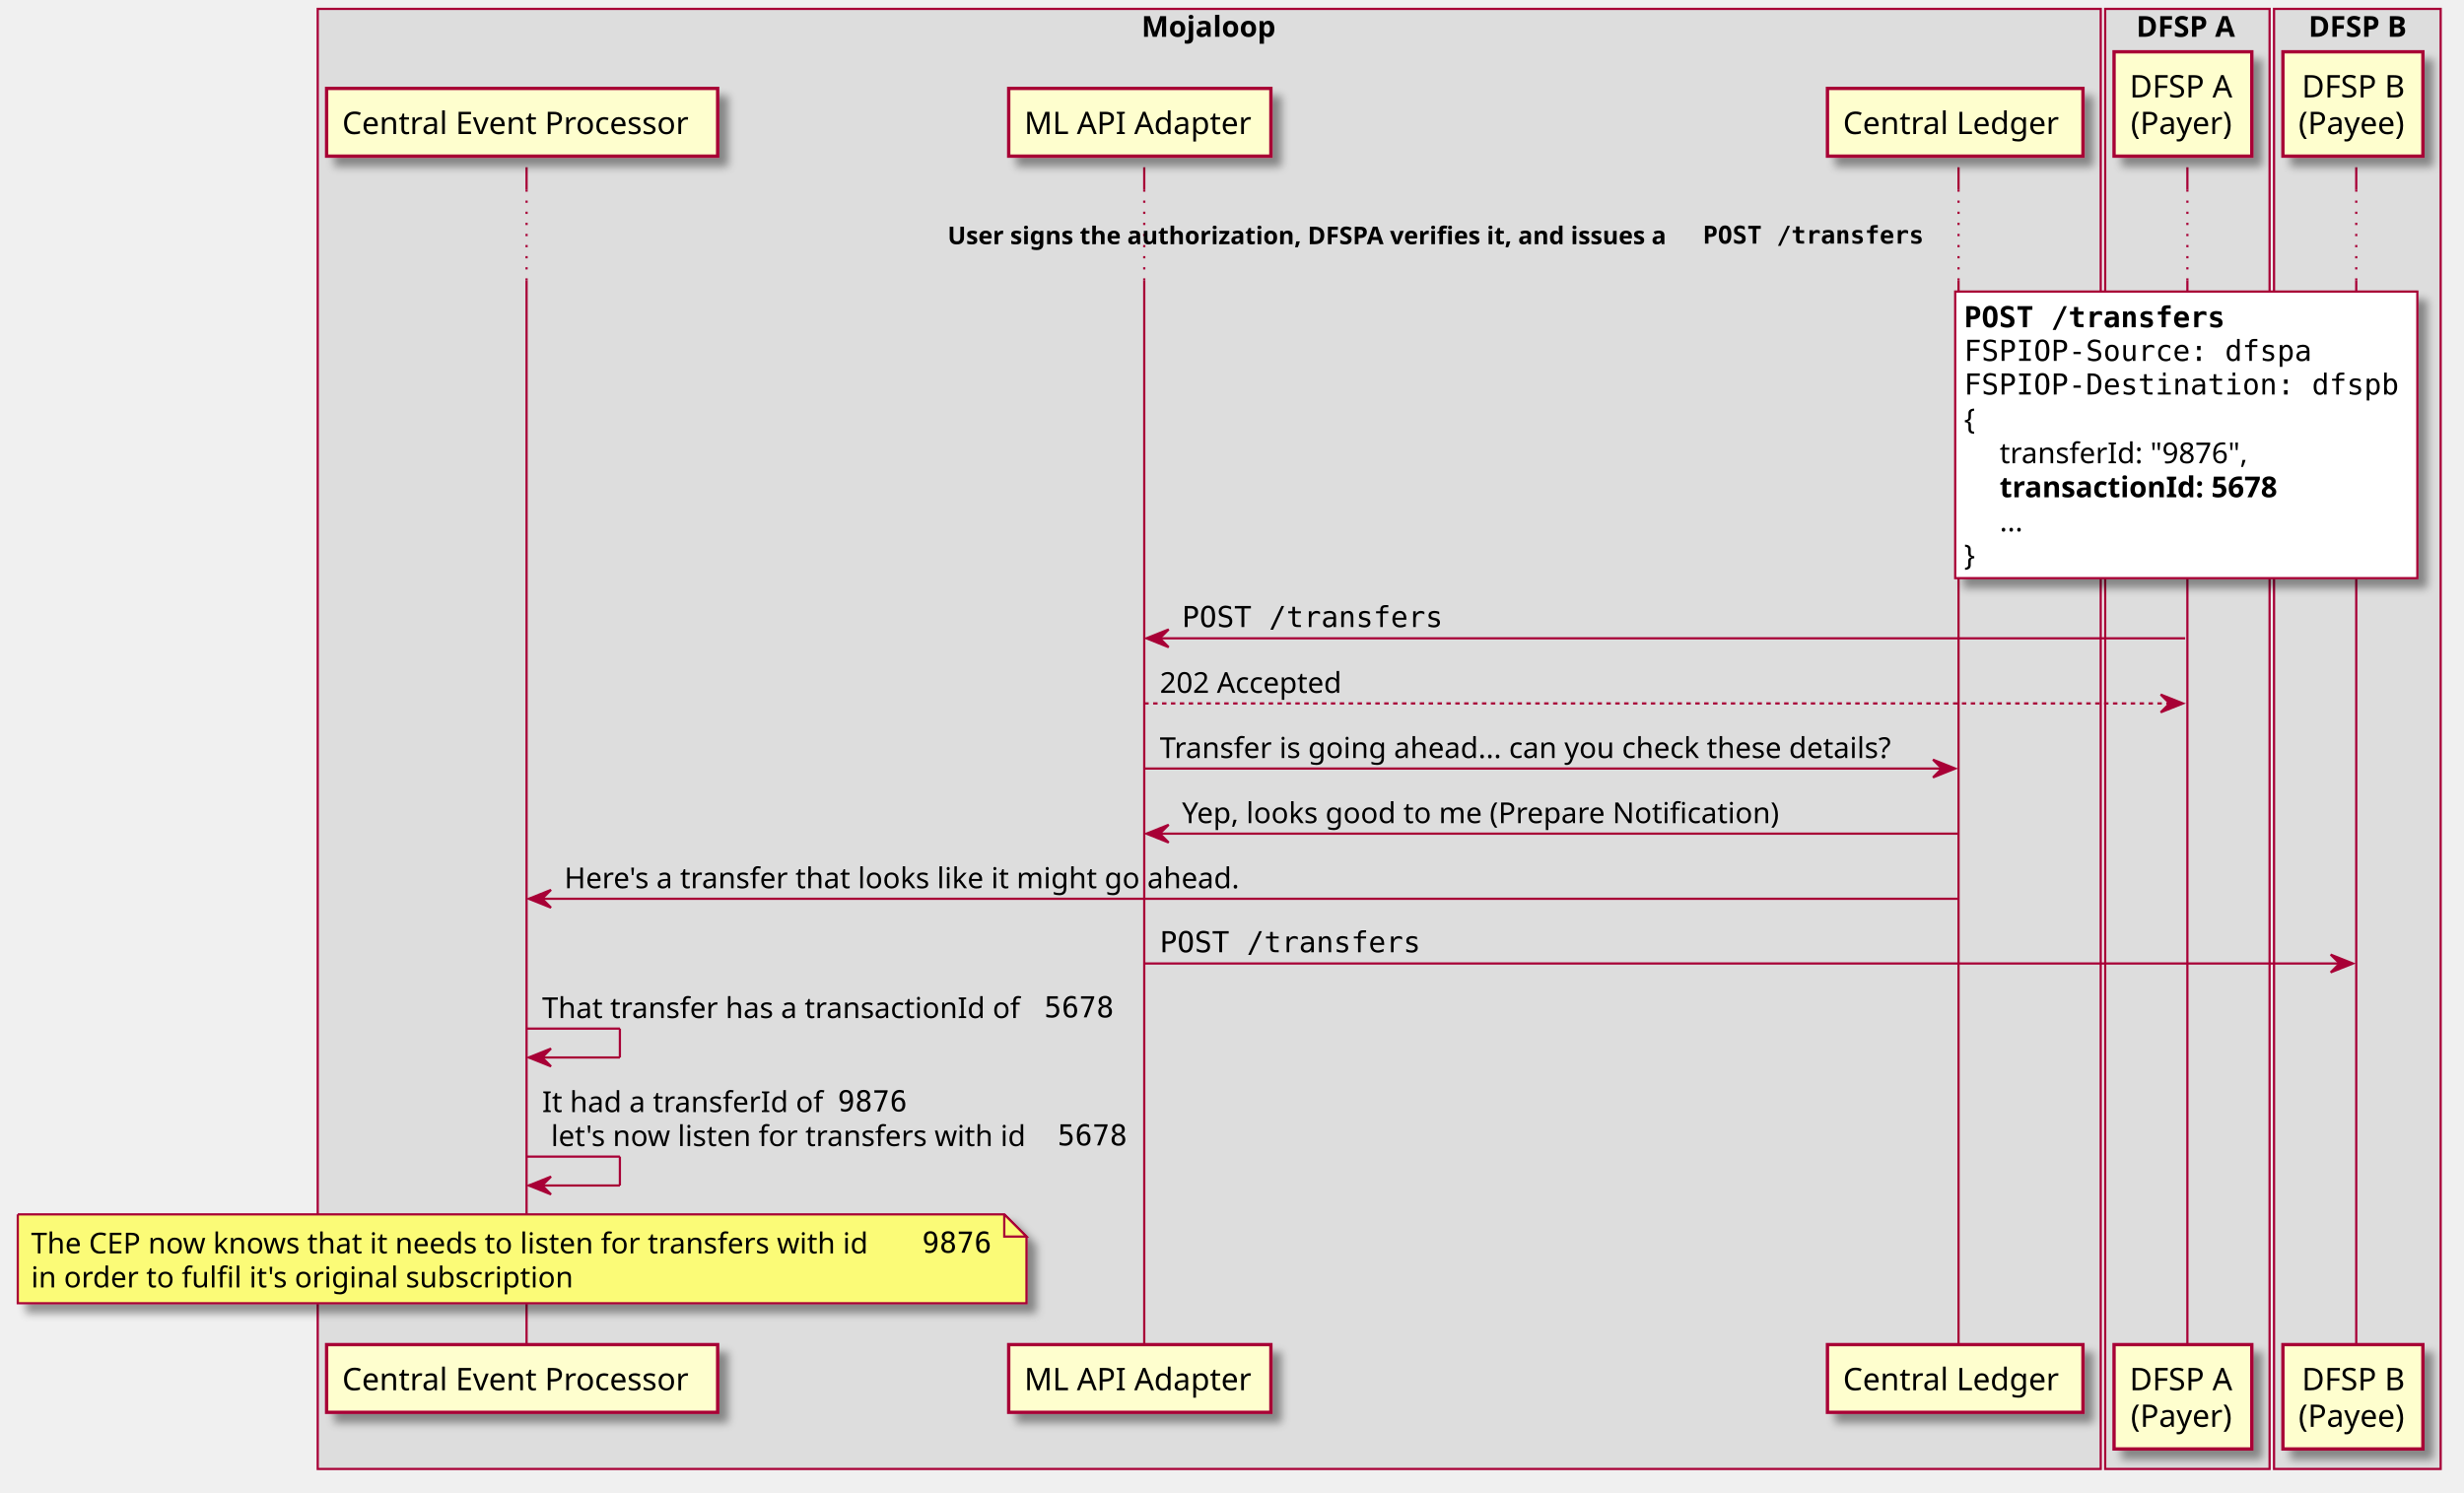
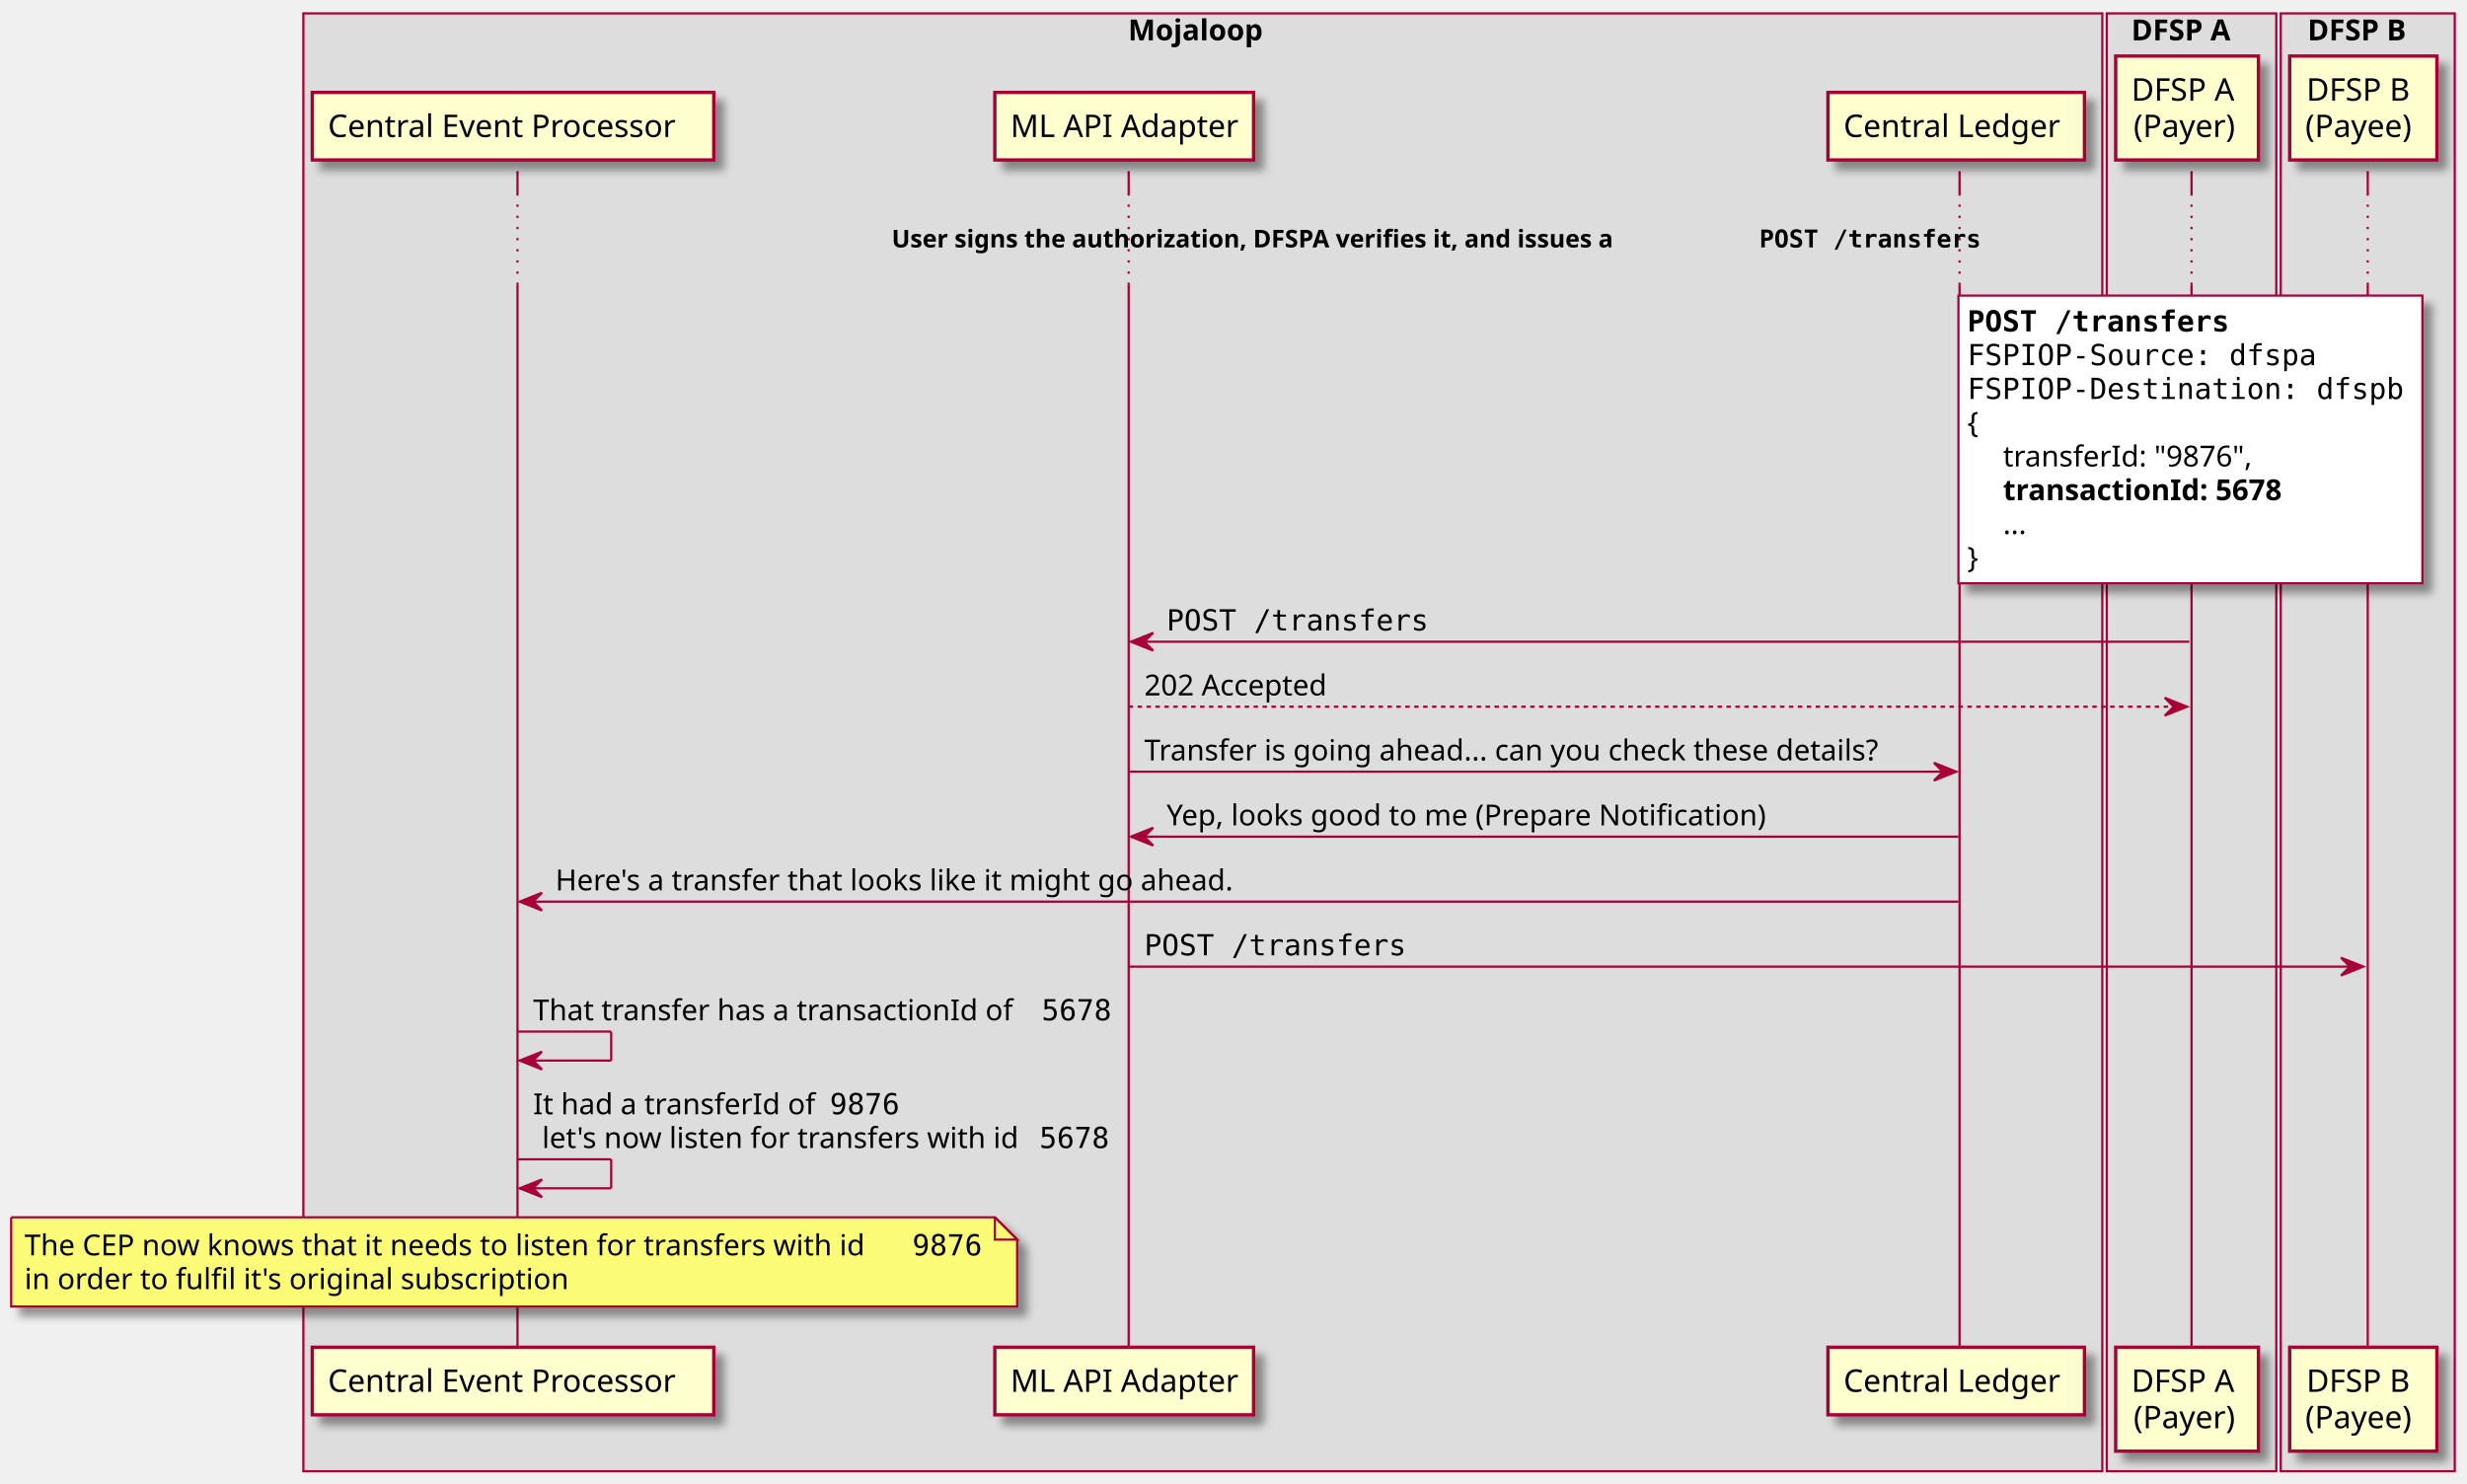
- <svg xmlns="http://www.w3.org/2000/svg" contentScriptType="application/ecmascript" contentStyleType="text/css" height="672px" preserveAspectRatio="none" style="width:1109px;height:672px;" version="1.1" viewBox="0 0 1109 672" width="1109px" zoomAndPan="magnify">
+ <svg xmlns="http://www.w3.org/2000/svg" height="665" preserveAspectRatio="none" style="width:1106px;height:665px" width="1106">
  <defs>
-     <filter height="300%" id="f1x6vhi4crozi8" width="300%" x="-1" y="-1">
-       <feGaussianBlur result="blurOut" stdDeviation="2.0" />
-       <feColorMatrix in="blurOut" result="blurOut2" type="matrix" values="0 0 0 0 0 0 0 0 0 0 0 0 0 0 0 0 0 0 .4 0" />
-       <feOffset dx="4.0" dy="4.0" in="blurOut2" result="blurOut3" />
-       <feBlend in="SourceGraphic" in2="blurOut3" mode="normal" />
+     <filter height="300%" id="a" width="300%" x="-1" y="-1">
+       <feGaussianBlur result="blurOut" stdDeviation="2" />
+       <feColorMatrix in="blurOut" result="blurOut2" values="0 0 0 0 0 0 0 0 0 0 0 0 0 0 0 0 0 0 .4 0" />
+       <feOffset dx="4" dy="4" in="blurOut2" result="blurOut3" />
+       <feBlend in="SourceGraphic" in2="blurOut3" />
    </filter>
  </defs>
-   <g>
-     <rect fill="#DDDDDD" height="657.231" style="stroke: #A80036; stroke-width: 1.0;" width="802.5" x="143" y="4" />
-     <text fill="#000000" font-family="sans-serif" font-size="13" font-weight="bold" lengthAdjust="spacingAndGlyphs" textLength="61" x="513.75" y="16.568">Mojaloop</text>
-     <rect fill="#DDDDDD" height="657.231" style="stroke: #A80036; stroke-width: 1.0;" width="74" x="947.5" y="4" />
-     <text fill="#000000" font-family="sans-serif" font-size="13" font-weight="bold" lengthAdjust="spacingAndGlyphs" textLength="46" x="961.5" y="16.568">DFSP A</text>
-     <rect fill="#DDDDDD" height="657.231" style="stroke: #A80036; stroke-width: 1.0;" width="75" x="1023.5" y="4" />
-     <text fill="#000000" font-family="sans-serif" font-size="13" font-weight="bold" lengthAdjust="spacingAndGlyphs" textLength="44" x="1039" y="16.568">DFSP B</text>
-     <line style="stroke: #A80036; stroke-width: 1.0;" x1="237" x2="237" y1="75.287" y2="85.287" />
-     <line style="stroke: #A80036; stroke-width: 1.0; stroke-dasharray: 1.0,4.0;" x1="237" x2="237" y1="85.287" y2="126.242" />
-     <line style="stroke: #A80036; stroke-width: 1.0;" x1="237" x2="237" y1="126.242" y2="606.254" />
-     <line style="stroke: #A80036; stroke-width: 1.0;" x1="515" x2="515" y1="75.287" y2="85.287" />
-     <line style="stroke: #A80036; stroke-width: 1.0; stroke-dasharray: 1.0,4.0;" x1="515" x2="515" y1="85.287" y2="126.242" />
-     <line style="stroke: #A80036; stroke-width: 1.0;" x1="515" x2="515" y1="126.242" y2="606.254" />
-     <line style="stroke: #A80036; stroke-width: 1.0;" x1="881.5" x2="881.5" y1="75.287" y2="85.287" />
-     <line style="stroke: #A80036; stroke-width: 1.0; stroke-dasharray: 1.0,4.0;" x1="881.5" x2="881.5" y1="85.287" y2="126.242" />
-     <line style="stroke: #A80036; stroke-width: 1.0;" x1="881.5" x2="881.5" y1="126.242" y2="606.254" />
-     <line style="stroke: #A80036; stroke-width: 1.0;" x1="984.5" x2="984.5" y1="75.287" y2="85.287" />
-     <line style="stroke: #A80036; stroke-width: 1.0; stroke-dasharray: 1.0,4.0;" x1="984.5" x2="984.5" y1="85.287" y2="126.242" />
-     <line style="stroke: #A80036; stroke-width: 1.0;" x1="984.5" x2="984.5" y1="126.242" y2="606.254" />
-     <line style="stroke: #A80036; stroke-width: 1.0;" x1="1060.5" x2="1060.5" y1="75.287" y2="85.287" />
-     <line style="stroke: #A80036; stroke-width: 1.0; stroke-dasharray: 1.0,4.0;" x1="1060.5" x2="1060.5" y1="85.287" y2="126.242" />
-     <line style="stroke: #A80036; stroke-width: 1.0;" x1="1060.5" x2="1060.5" y1="126.242" y2="606.254" />
-     <rect fill="#FEFECE" filter="url(#f1x6vhi4crozi8)" height="30.488" style="stroke: #A80036; stroke-width: 1.5;" width="176" x="147" y="39.799" />
-     <text fill="#000000" font-family="sans-serif" font-size="14" lengthAdjust="spacingAndGlyphs" textLength="162" x="154" y="60.334">Central Event Processor</text>
-     <rect fill="#FEFECE" filter="url(#f1x6vhi4crozi8)" height="30.488" style="stroke: #A80036; stroke-width: 1.5;" width="176" x="147" y="605.254" />
-     <text fill="#000000" font-family="sans-serif" font-size="14" lengthAdjust="spacingAndGlyphs" textLength="162" x="154" y="625.789">Central Event Processor</text>
-     <rect fill="#FEFECE" filter="url(#f1x6vhi4crozi8)" height="30.488" style="stroke: #A80036; stroke-width: 1.5;" width="118" x="454" y="39.799" />
-     <text fill="#000000" font-family="sans-serif" font-size="14" lengthAdjust="spacingAndGlyphs" textLength="104" x="461" y="60.334">ML API Adapter</text>
-     <rect fill="#FEFECE" filter="url(#f1x6vhi4crozi8)" height="30.488" style="stroke: #A80036; stroke-width: 1.5;" width="118" x="454" y="605.254" />
-     <text fill="#000000" font-family="sans-serif" font-size="14" lengthAdjust="spacingAndGlyphs" textLength="104" x="461" y="625.789">ML API Adapter</text>
-     <rect fill="#FEFECE" filter="url(#f1x6vhi4crozi8)" height="30.488" style="stroke: #A80036; stroke-width: 1.5;" width="115" x="822.5" y="39.799" />
-     <text fill="#000000" font-family="sans-serif" font-size="14" lengthAdjust="spacingAndGlyphs" textLength="101" x="829.5" y="60.334">Central Ledger</text>
-     <rect fill="#FEFECE" filter="url(#f1x6vhi4crozi8)" height="30.488" style="stroke: #A80036; stroke-width: 1.5;" width="115" x="822.5" y="605.254" />
-     <text fill="#000000" font-family="sans-serif" font-size="14" lengthAdjust="spacingAndGlyphs" textLength="101" x="829.5" y="625.789">Central Ledger</text>
-     <rect fill="#FEFECE" filter="url(#f1x6vhi4crozi8)" height="46.977" style="stroke: #A80036; stroke-width: 1.5;" width="62" x="951.5" y="23.311" />
-     <text fill="#000000" font-family="sans-serif" font-size="14" lengthAdjust="spacingAndGlyphs" textLength="48" x="958.5" y="43.846">DFSP A</text>
-     <text fill="#000000" font-family="sans-serif" font-size="14" lengthAdjust="spacingAndGlyphs" textLength="47" x="959" y="60.334">(Payer)</text>
-     <rect fill="#FEFECE" filter="url(#f1x6vhi4crozi8)" height="46.977" style="stroke: #A80036; stroke-width: 1.5;" width="62" x="951.5" y="605.254" />
-     <text fill="#000000" font-family="sans-serif" font-size="14" lengthAdjust="spacingAndGlyphs" textLength="48" x="958.5" y="625.789">DFSP A</text>
-     <text fill="#000000" font-family="sans-serif" font-size="14" lengthAdjust="spacingAndGlyphs" textLength="47" x="959" y="642.277">(Payer)</text>
-     <rect fill="#FEFECE" filter="url(#f1x6vhi4crozi8)" height="46.977" style="stroke: #A80036; stroke-width: 1.5;" width="63" x="1027.5" y="23.311" />
-     <text fill="#000000" font-family="sans-serif" font-size="14" lengthAdjust="spacingAndGlyphs" textLength="46" x="1036" y="43.846">DFSP B</text>
-     <text fill="#000000" font-family="sans-serif" font-size="14" lengthAdjust="spacingAndGlyphs" textLength="49" x="1034.5" y="60.334">(Payee)</text>
-     <rect fill="#FEFECE" filter="url(#f1x6vhi4crozi8)" height="46.977" style="stroke: #A80036; stroke-width: 1.5;" width="63" x="1027.5" y="605.254" />
-     <text fill="#000000" font-family="sans-serif" font-size="14" lengthAdjust="spacingAndGlyphs" textLength="46" x="1036" y="625.789">DFSP B</text>
-     <text fill="#000000" font-family="sans-serif" font-size="14" lengthAdjust="spacingAndGlyphs" textLength="49" x="1034.5" y="642.277">(Payee)</text>
-     <text fill="#000000" font-family="sans-serif" font-size="11" lengthAdjust="spacingAndGlyphs" textLength="0" x="426.5" y="109.922" />
-     <text fill="#000000" font-family="sans-serif" font-size="11" font-weight="bold" lengthAdjust="spacingAndGlyphs" textLength="336" x="426.5" y="109.922">User signs the authorization, DFSPA verifies it, and issues a</text>
-     <text fill="#000000" font-family="monospace" font-size="11" font-weight="bold" lengthAdjust="spacingAndGlyphs" textLength="105" x="766.5" y="109.648">POST /transfers</text>
-     <text fill="#000000" font-family="sans-serif" font-size="11" lengthAdjust="spacingAndGlyphs" textLength="0" x="874.5" y="109.922" />
-     <rect fill="#FFFFFF" filter="url(#f1x6vhi4crozi8)" height="129" style="stroke: #A80036; stroke-width: 1.0;" width="208" x="880" y="131.242" />
-     <text fill="#000000" font-family="monospace" font-size="13" font-weight="bold" lengthAdjust="spacingAndGlyphs" textLength="120" x="884" y="147.309">POST /transfers</text>
-     <text fill="#000000" font-family="monospace" font-size="13" lengthAdjust="spacingAndGlyphs" textLength="160" x="884" y="162.442">FSPIOP-Source: dfspa</text>
-     <text fill="#000000" font-family="monospace" font-size="13" lengthAdjust="spacingAndGlyphs" textLength="200" x="884" y="177.575">FSPIOP-Destination: dfspb</text>
-     <text fill="#000000" font-family="sans-serif" font-size="13" lengthAdjust="spacingAndGlyphs" textLength="4" x="884" y="193.209">{</text>
-     <text fill="#000000" font-family="sans-serif" font-size="13" lengthAdjust="spacingAndGlyphs" textLength="115" x="900" y="208.519">transferId: "9876",</text>
-     <text fill="#000000" font-family="sans-serif" font-size="13" lengthAdjust="spacingAndGlyphs" textLength="0" x="900" y="223.83" />
-     <text fill="#000000" font-family="sans-serif" font-size="13" font-weight="bold" lengthAdjust="spacingAndGlyphs" textLength="132" x="900" y="223.83">transactionId: 5678</text>
-     <text fill="#000000" font-family="sans-serif" font-size="13" lengthAdjust="spacingAndGlyphs" textLength="12" x="900" y="239.141">...</text>
-     <text fill="#000000" font-family="sans-serif" font-size="13" lengthAdjust="spacingAndGlyphs" textLength="4" x="884" y="254.451">}</text>
-     <polygon fill="#A80036" points="526,283.326,516,287.326,526,291.326,522,287.326" style="stroke: #A80036; stroke-width: 1.0;" />
-     <line style="stroke: #A80036; stroke-width: 1.0;" x1="520" x2="983.5" y1="287.326" y2="287.326" />
-     <text fill="#000000" font-family="monospace" font-size="13" lengthAdjust="spacingAndGlyphs" textLength="120" x="532" y="282.26">POST /transfers</text>
-     <polygon fill="#A80036" points="972.5,312.637,982.5,316.637,972.5,320.637,976.5,316.637" style="stroke: #A80036; stroke-width: 1.0;" />
-     <line style="stroke: #A80036; stroke-width: 1.0; stroke-dasharray: 2.0,2.0;" x1="515" x2="978.5" y1="316.637" y2="316.637" />
-     <text fill="#000000" font-family="sans-serif" font-size="13" lengthAdjust="spacingAndGlyphs" textLength="86" x="522" y="311.894">202 Accepted</text>
-     <polygon fill="#A80036" points="870,341.947,880,345.947,870,349.947,874,345.947" style="stroke: #A80036; stroke-width: 1.0;" />
-     <line style="stroke: #A80036; stroke-width: 1.0;" x1="515" x2="876" y1="345.947" y2="345.947" />
-     <text fill="#000000" font-family="sans-serif" font-size="13" lengthAdjust="spacingAndGlyphs" textLength="343" x="522" y="341.205">Transfer is going ahead... can you check these details?</text>
-     <polygon fill="#A80036" points="526,371.258,516,375.258,526,379.258,522,375.258" style="stroke: #A80036; stroke-width: 1.0;" />
-     <line style="stroke: #A80036; stroke-width: 1.0;" x1="520" x2="881" y1="375.258" y2="375.258" />
-     <text fill="#000000" font-family="sans-serif" font-size="13" lengthAdjust="spacingAndGlyphs" textLength="279" x="532" y="370.516">Yep, looks good to me (Prepare Notification)</text>
-     <polygon fill="#A80036" points="248,400.568,238,404.568,248,408.568,244,404.568" style="stroke: #A80036; stroke-width: 1.0;" />
-     <line style="stroke: #A80036; stroke-width: 1.0;" x1="242" x2="881" y1="404.568" y2="404.568" />
-     <text fill="#000000" font-family="sans-serif" font-size="13" lengthAdjust="spacingAndGlyphs" textLength="317" x="254" y="399.826">Here's a transfer that looks like it might go ahead.</text>
-     <polygon fill="#A80036" points="1049,429.701,1059,433.701,1049,437.701,1053,433.701" style="stroke: #A80036; stroke-width: 1.0;" />
-     <line style="stroke: #A80036; stroke-width: 1.0;" x1="515" x2="1055" y1="433.701" y2="433.701" />
-     <text fill="#000000" font-family="monospace" font-size="13" lengthAdjust="spacingAndGlyphs" textLength="120" x="522" y="428.635">POST /transfers</text>
-     <line style="stroke: #A80036; stroke-width: 1.0;" x1="237" x2="279" y1="463.012" y2="463.012" />
-     <line style="stroke: #A80036; stroke-width: 1.0;" x1="279" x2="279" y1="463.012" y2="476.012" />
-     <line style="stroke: #A80036; stroke-width: 1.0;" x1="238" x2="279" y1="476.012" y2="476.012" />
-     <polygon fill="#A80036" points="248,472.012,238,476.012,248,480.012,244,476.012" style="stroke: #A80036; stroke-width: 1.0;" />
-     <text fill="#000000" font-family="sans-serif" font-size="13" lengthAdjust="spacingAndGlyphs" textLength="222" x="244" y="458.269">That transfer has a transactionId of</text>
-     <text fill="#000000" font-family="monospace" font-size="13" lengthAdjust="spacingAndGlyphs" textLength="32" x="470" y="457.946">5678</text>
-     <line style="stroke: #A80036; stroke-width: 1.0;" x1="237" x2="279" y1="520.633" y2="520.633" />
-     <line style="stroke: #A80036; stroke-width: 1.0;" x1="279" x2="279" y1="520.633" y2="533.633" />
-     <line style="stroke: #A80036; stroke-width: 1.0;" x1="238" x2="279" y1="533.633" y2="533.633" />
-     <polygon fill="#A80036" points="248,529.633,238,533.633,248,537.633,244,533.633" style="stroke: #A80036; stroke-width: 1.0;" />
-     <text fill="#000000" font-family="sans-serif" font-size="13" lengthAdjust="spacingAndGlyphs" textLength="129" x="244" y="500.58">It had a transferId of</text>
-     <text fill="#000000" font-family="monospace" font-size="13" lengthAdjust="spacingAndGlyphs" textLength="32" x="377" y="500.256">9876</text>
-     <text fill="#000000" font-family="sans-serif" font-size="13" lengthAdjust="spacingAndGlyphs" textLength="224" x="248" y="515.891">let's now listen for transfers with id</text>
-     <text fill="#000000" font-family="monospace" font-size="13" lengthAdjust="spacingAndGlyphs" textLength="32" x="476" y="515.567">5678</text>
-     <path d="M8,546.633 L8,586.633 L462,586.633 L462,556.633 L452,546.633 L8,546.633 " fill="#FBFB77" filter="url(#f1x6vhi4crozi8)" style="stroke: #A80036; stroke-width: 1.0;" />
-     <path d="M452,546.633 L452,556.633 L462,556.633 L452,546.633 " fill="#FBFB77" style="stroke: #A80036; stroke-width: 1.0;" />
-     <text fill="#000000" font-family="sans-serif" font-size="13" lengthAdjust="spacingAndGlyphs" textLength="393" x="14" y="564.201">The CEP now knows that it needs to listen for transfers with id</text>
-     <text fill="#000000" font-family="monospace" font-size="13" lengthAdjust="spacingAndGlyphs" textLength="32" x="415" y="563.877">9876</text>
-     <text fill="#000000" font-family="sans-serif" font-size="13" lengthAdjust="spacingAndGlyphs" textLength="258" x="14" y="579.512">in order to fulfil it's original subscription</text>
-   </g>
+   <path fill="#DDD" stroke="#a80036" d="M136 6h806.5v653.648H136z" />
+   <text font-family="sans-serif" font-size="13" font-weight="bold" lengthAdjust="spacingAndGlyphs" textLength="67" x="505.75" y="18.067">
+     Mojaloop
+   </text>
+   <path fill="#DDD" stroke="#a80036" d="M944.5 6h76v653.648h-76z" />
+   <text font-family="sans-serif" font-size="13" font-weight="bold" lengthAdjust="spacingAndGlyphs" textLength="54" x="955.5" y="18.067">
+     DFSP A
+   </text>
+   <path fill="#DDD" stroke="#a80036" d="M1022.5 6h78v653.648h-78z" />
+   <text font-family="sans-serif" font-size="13" font-weight="bold" lengthAdjust="spacingAndGlyphs" textLength="54" x="1034.5" y="18.067">
+     DFSP B
+   </text>
+   <path stroke="#a80036" d="M232 76.727v10" />
+   <path stroke="#a80036" stroke-dasharray="1,4" d="M232 86.727v40.804" />
+   <path stroke="#a80036" d="M232 127.531v477.524M506 76.727v10" />
+   <path stroke="#a80036" stroke-dasharray="1,4" d="M506 86.727v40.804" />
+   <path stroke="#a80036" d="M506 127.531v477.524M878.5 76.727v10" />
+   <path stroke="#a80036" stroke-dasharray="1,4" d="M878.5 86.727v40.804" />
+   <path stroke="#a80036" d="M878.5 127.531v477.524M982.5 76.727v10" />
+   <path stroke="#a80036" stroke-dasharray="1,4" d="M982.5 86.727v40.804" />
+   <path stroke="#a80036" d="M982.5 127.531v477.524M1061.5 76.727v10" />
+   <path stroke="#a80036" stroke-dasharray="1,4" d="M1061.5 86.727v40.804" />
+   <path stroke="#a80036" d="M1061.5 127.531v477.524" />
+   <path fill="#FEFECE" filter="url(#a)" stroke="#a80036" stroke-width="1.5" d="M140 41.43h180v30.297H140z" />
+   <text font-family="sans-serif" font-size="14" lengthAdjust="spacingAndGlyphs" textLength="166" x="147" y="61.425">
+     Central Event Processor
+   </text>
+   <path fill="#FEFECE" filter="url(#a)" stroke="#a80036" stroke-width="1.5" d="M140 604.055h180v30.297H140z" />
+   <text font-family="sans-serif" font-size="14" lengthAdjust="spacingAndGlyphs" textLength="166" x="147" y="624.05">
+     Central Event Processor
+   </text>
+   <path fill="#FEFECE" filter="url(#a)" stroke="#a80036" stroke-width="1.5" d="M446 41.43h116v30.297H446z" />
+   <text font-family="sans-serif" font-size="14" lengthAdjust="spacingAndGlyphs" textLength="102" x="453" y="61.425">
+     ML API Adapter
+   </text>
+   <path fill="#FEFECE" filter="url(#a)" stroke="#a80036" stroke-width="1.5" d="M446 604.055h116v30.297H446z" />
+   <text font-family="sans-serif" font-size="14" lengthAdjust="spacingAndGlyphs" textLength="102" x="453" y="624.05">
+     ML API Adapter
+   </text>
+   <path fill="#FEFECE" filter="url(#a)" stroke="#a80036" stroke-width="1.5" d="M819.5 41.43h115v30.297h-115z" />
+   <text font-family="sans-serif" font-size="14" lengthAdjust="spacingAndGlyphs" textLength="101" x="826.5" y="61.425">
+     Central Ledger
+   </text>
+   <path fill="#FEFECE" filter="url(#a)" stroke="#a80036" stroke-width="1.5" d="M819.5 604.055h115v30.297h-115z" />
+   <text font-family="sans-serif" font-size="14" lengthAdjust="spacingAndGlyphs" textLength="101" x="826.5" y="624.05">
+     Central Ledger
+   </text>
+   <path fill="#FEFECE" filter="url(#a)" stroke="#a80036" stroke-width="1.5" d="M948.5 25.133h64v46.594h-64z" />
+   <text font-family="sans-serif" font-size="14" lengthAdjust="spacingAndGlyphs" textLength="50" x="955.5" y="45.128">
+     DFSP A
+   </text>
+   <text font-family="sans-serif" font-size="14" lengthAdjust="spacingAndGlyphs" textLength="48" x="956.5" y="61.425">
+     (Payer)
+   </text>
+   <path fill="#FEFECE" filter="url(#a)" stroke="#a80036" stroke-width="1.5" d="M948.5 604.055h64v46.594h-64z" />
+   <text font-family="sans-serif" font-size="14" lengthAdjust="spacingAndGlyphs" textLength="50" x="955.5" y="624.05">
+     DFSP A
+   </text>
+   <text font-family="sans-serif" font-size="14" lengthAdjust="spacingAndGlyphs" textLength="48" x="956.5" y="640.347">
+     (Payer)
+   </text>
+   <path fill="#FEFECE" filter="url(#a)" stroke="#a80036" stroke-width="1.5" d="M1026.5 25.133h66v46.594h-66z" />
+   <text font-family="sans-serif" font-size="14" lengthAdjust="spacingAndGlyphs" textLength="51" x="1034" y="45.128">
+     DFSP B
+   </text>
+   <text font-family="sans-serif" font-size="14" lengthAdjust="spacingAndGlyphs" textLength="52" x="1033.5" y="61.425">
+     (Payee)
+   </text>
+   <path fill="#FEFECE" filter="url(#a)" stroke="#a80036" stroke-width="1.5" d="M1026.5 604.055h66v46.594h-66z" />
+   <text font-family="sans-serif" font-size="14" lengthAdjust="spacingAndGlyphs" textLength="51" x="1034" y="624.05">
+     DFSP B
+   </text>
+   <text font-family="sans-serif" font-size="14" lengthAdjust="spacingAndGlyphs" textLength="52" x="1033.5" y="640.347">
+     (Payee)
+   </text>
+   <text font-family="sans-serif" font-size="11" font-weight="bold" lengthAdjust="spacingAndGlyphs" textLength="385" x="399.75" y="110.937">
+     User signs the authorization, DFSPA verifies it, and issues a
+   </text>
+   <text font-family="monospace" font-size="11" font-weight="bold" lengthAdjust="spacingAndGlyphs" textLength="105" x="788.75" y="110.937">
+     POST /transfers
+   </text>
+   <path fill="#FFF" filter="url(#a)" stroke="#a80036" d="M878 132.531h208v129H878z" />
+   <text font-family="monospace" font-size="13" font-weight="bold" lengthAdjust="spacingAndGlyphs" textLength="120" x="882" y="148.598">
+     POST /transfers
+   </text>
+   <text font-family="monospace" font-size="13" lengthAdjust="spacingAndGlyphs" textLength="160" x="882" y="163.731">
+     FSPIOP-Source: dfspa
+   </text>
+   <text font-family="monospace" font-size="13" lengthAdjust="spacingAndGlyphs" textLength="200" x="882" y="178.864">
+     FSPIOP-Destination: dfspb
+   </text>
+   <text font-family="sans-serif" font-size="13" lengthAdjust="spacingAndGlyphs" textLength="8" x="882" y="193.997">
+     {
+   </text>
+   <text font-family="sans-serif" font-size="13" lengthAdjust="spacingAndGlyphs" textLength="115" x="898" y="209.129">
+     transferId: "9876",
+   </text>
+   <text font-family="sans-serif" font-size="13" font-weight="bold" lengthAdjust="spacingAndGlyphs" textLength="143" x="898" y="224.262">
+     transactionId: 5678
+   </text>
+   <text font-family="sans-serif" font-size="13" lengthAdjust="spacingAndGlyphs" textLength="12" x="898" y="239.395">
+     ...
+   </text>
+   <text font-family="sans-serif" font-size="13" lengthAdjust="spacingAndGlyphs" textLength="8" x="882" y="254.528">
+     }
+   </text>
+   <path fill="#A80036" stroke="#a80036" d="M517 283.727l-10 4 10 4-4-4z" />
+   <path stroke="#a80036" d="M511 287.727h470.5" />
+   <text font-family="monospace" font-size="13" lengthAdjust="spacingAndGlyphs" textLength="120" x="523" y="282.661">
+     POST /transfers
+   </text>
+   <path fill="#A80036" stroke="#a80036" d="M970.5 312.86l10 4-10 4 4-4z" />
+   <path stroke="#a80036" stroke-dasharray="2,2" d="M506 316.859h470.5" />
+   <text font-family="sans-serif" font-size="13" lengthAdjust="spacingAndGlyphs" textLength="88" x="513" y="311.793">
+     202 Accepted
+   </text>
+   <path fill="#A80036" stroke="#a80036" d="M867 341.992l10 4-10 4 4-4z" />
+   <path stroke="#a80036" d="M506 345.992h367" />
+   <text font-family="sans-serif" font-size="13" lengthAdjust="spacingAndGlyphs" textLength="349" x="513" y="340.926">
+     Transfer is going ahead... can you check these details?
+   </text>
+   <path fill="#A80036" stroke="#a80036" d="M517 371.125l-10 4 10 4-4-4z" />
+   <path stroke="#a80036" d="M511 375.125h367" />
+   <text font-family="sans-serif" font-size="13" lengthAdjust="spacingAndGlyphs" textLength="282" x="523" y="370.059">
+     Yep, looks good to me (Prepare Notification)
+   </text>
+   <path fill="#A80036" stroke="#a80036" d="M243 400.258l-10 4 10 4-4-4z" />
+   <path stroke="#a80036" d="M237 404.258h641" />
+   <text font-family="sans-serif" font-size="13" lengthAdjust="spacingAndGlyphs" textLength="320" x="249" y="399.192">
+     Here's a transfer that looks like it might go ahead.
+   </text>
+   <path fill="#A80036" stroke="#a80036" d="M1049.5 429.39l10 4-10 4 4-4z" />
+   <path stroke="#a80036" d="M506 433.391h549.5" />
+   <text font-family="monospace" font-size="13" lengthAdjust="spacingAndGlyphs" textLength="120" x="513" y="428.325">
+     POST /transfers
+   </text>
+   <path stroke="#a80036" d="M232 462.523h42M274 462.523v13M233 475.523h41" />
+   <path fill="#A80036" stroke="#a80036" d="M243 471.523l-10 4 10 4-4-4z" />
+   <text font-family="sans-serif" font-size="13" lengthAdjust="spacingAndGlyphs" textLength="224" x="239" y="457.457">
+     That transfer has a transactionId of
+   </text>
+   <text font-family="monospace" font-size="13" lengthAdjust="spacingAndGlyphs" textLength="32" x="467" y="457.457">
+     5678
+   </text>
+   <path stroke="#a80036" d="M232 519.789h42M274 519.789v13M233 532.789h41" />
+   <path fill="#A80036" stroke="#a80036" d="M243 528.79l-10 4 10 4-4-4z" />
+   <text font-family="sans-serif" font-size="13" lengthAdjust="spacingAndGlyphs" textLength="129" x="239" y="499.59">
+     It had a transferId of
+   </text>
+   <text font-family="monospace" font-size="13" lengthAdjust="spacingAndGlyphs" textLength="32" x="372" y="499.59">
+     9876
+   </text>
+   <text font-family="sans-serif" font-size="13" lengthAdjust="spacingAndGlyphs" textLength="219" x="243" y="514.723">
+     let's now listen for transfers with id
+   </text>
+   <text font-family="monospace" font-size="13" lengthAdjust="spacingAndGlyphs" textLength="32" x="466" y="514.723">
+     5678
+   </text>
+   <path d="M5 545.79v40h451v-30l-10-10H5" fill="#FBFB77" filter="url(#a)" stroke="#a80036" />
+   <path d="M446 545.79v10h10l-10-10" fill="#FBFB77" stroke="#a80036" />
+   <text font-family="sans-serif" font-size="13" lengthAdjust="spacingAndGlyphs" textLength="390" x="11" y="562.856">
+     The CEP now knows that it needs to listen for transfers with id
+   </text>
+   <text font-family="monospace" font-size="13" lengthAdjust="spacingAndGlyphs" textLength="32" x="409" y="562.856">
+     9876
+   </text>
+   <text font-family="sans-serif" font-size="13" lengthAdjust="spacingAndGlyphs" textLength="248" x="11" y="577.989">
+     in order to fulfil it's original subscription
+   </text>
</svg>
